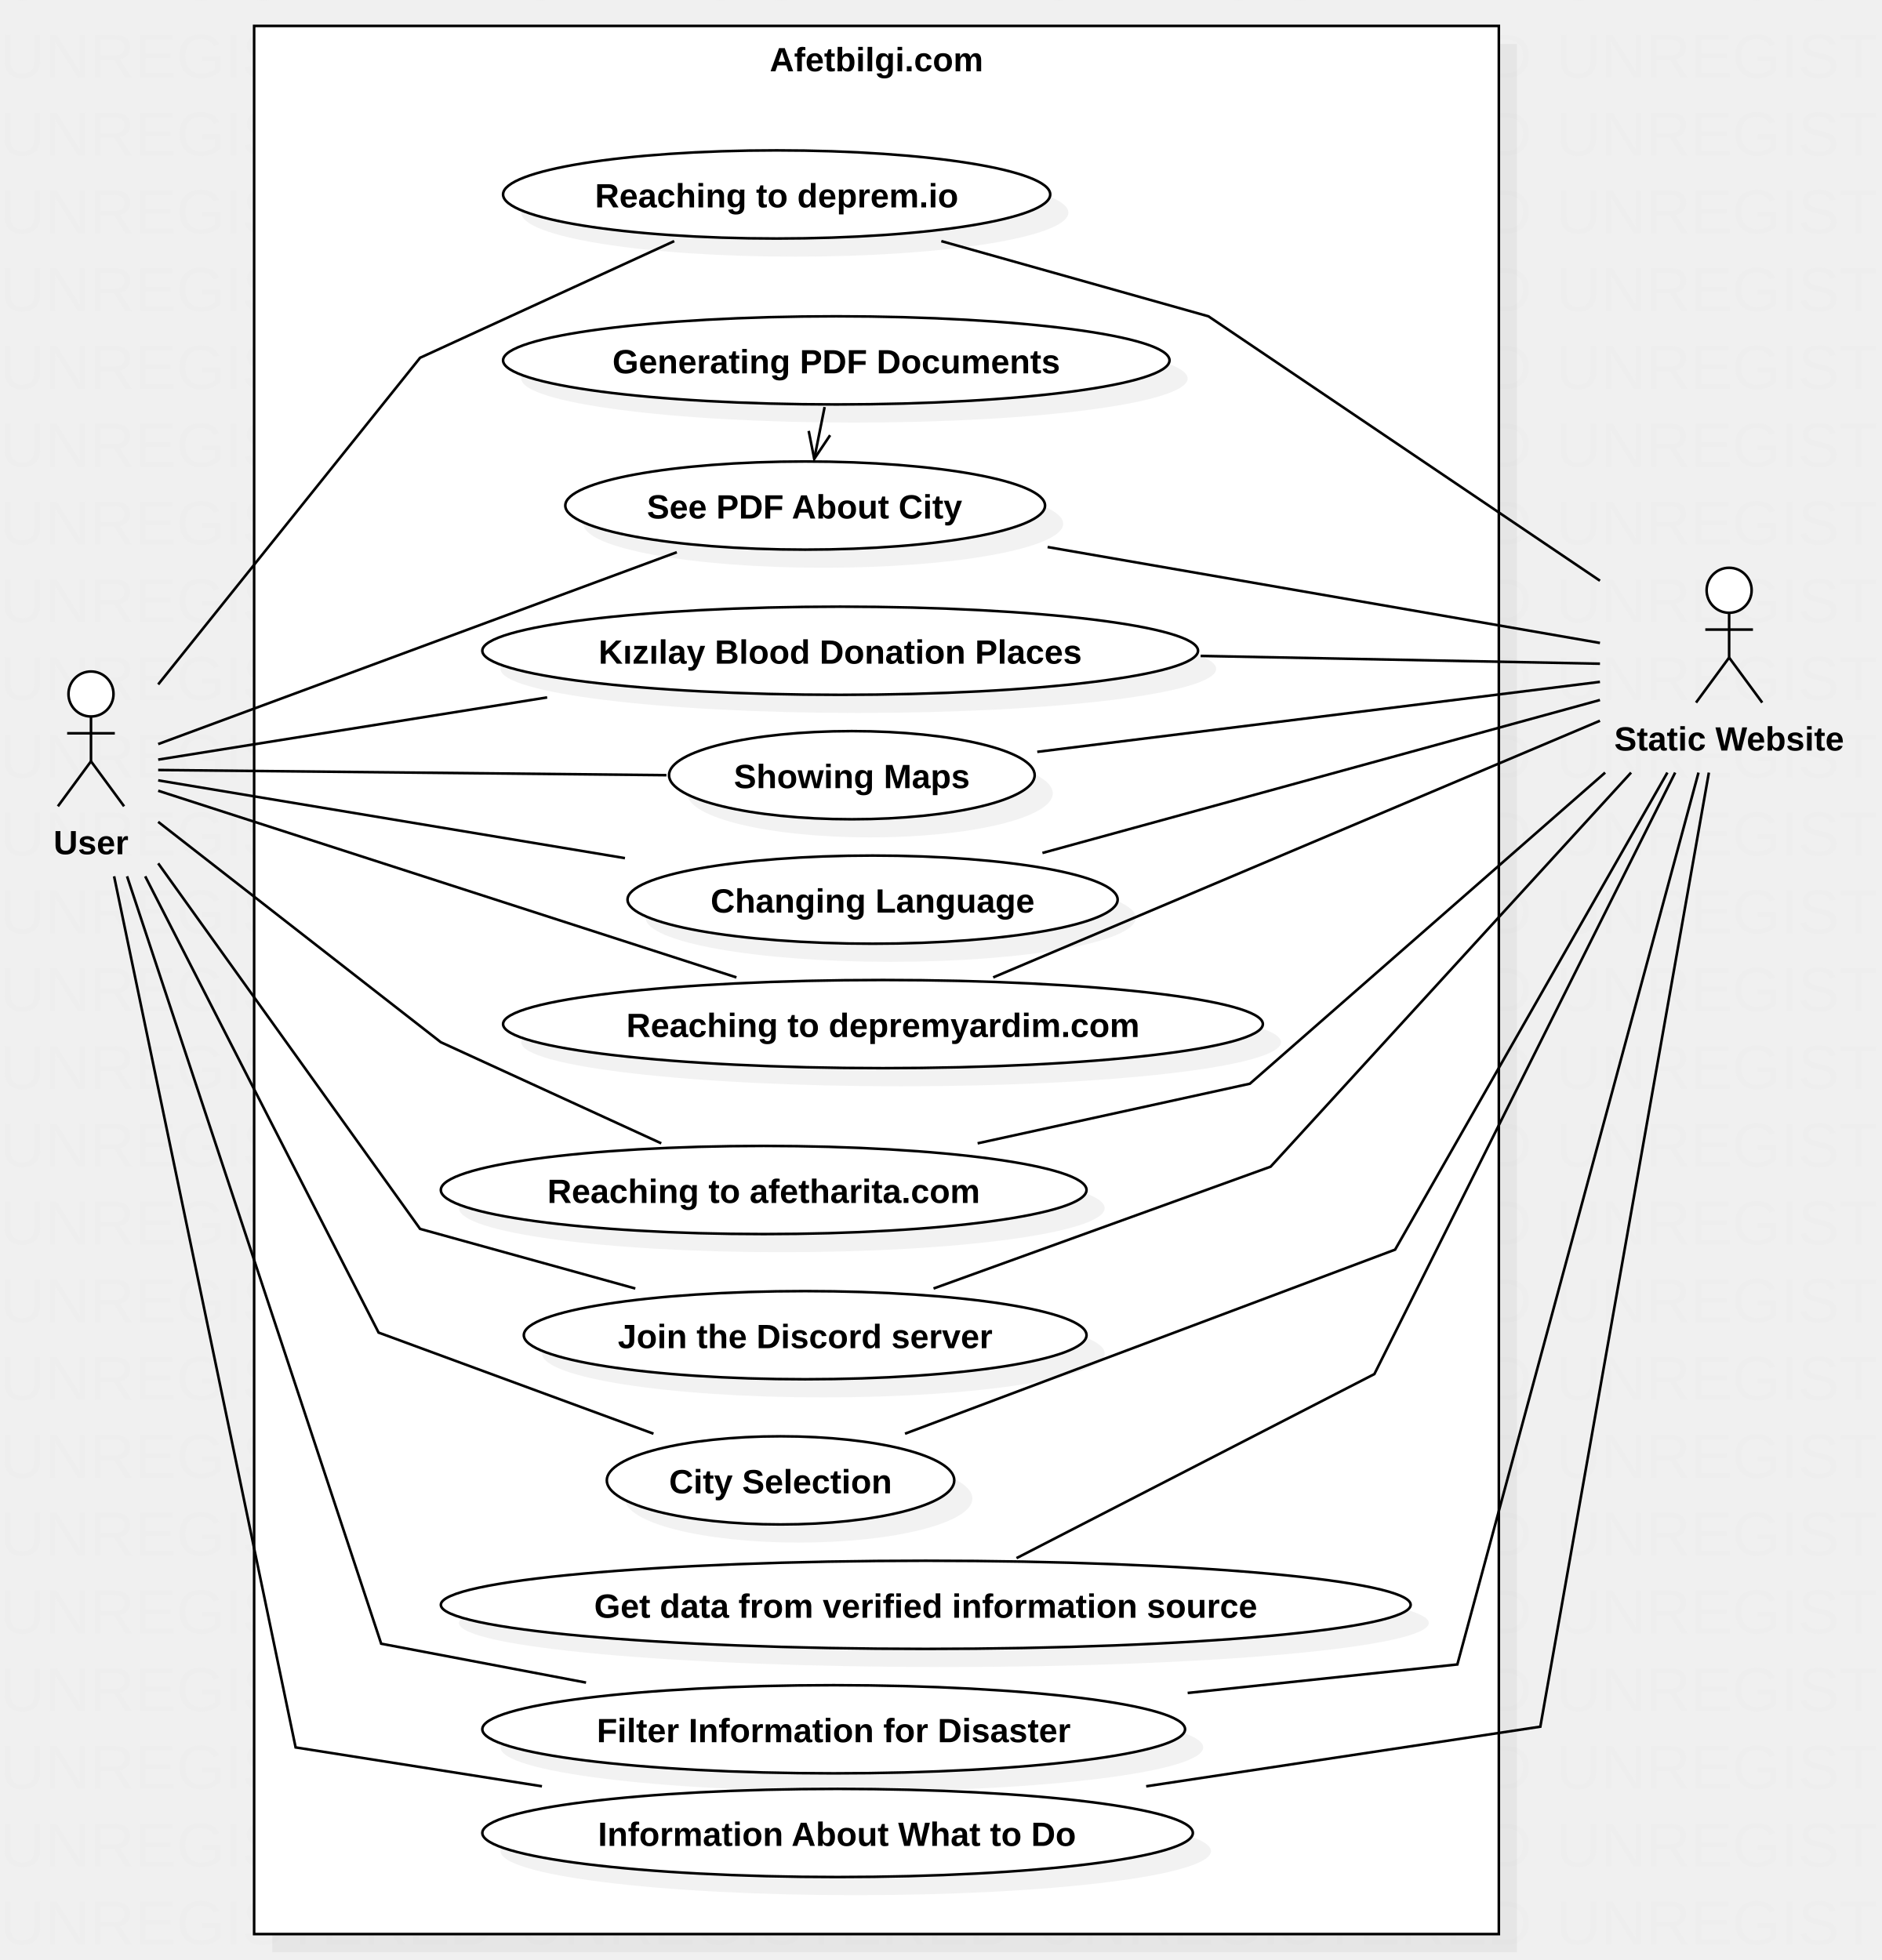
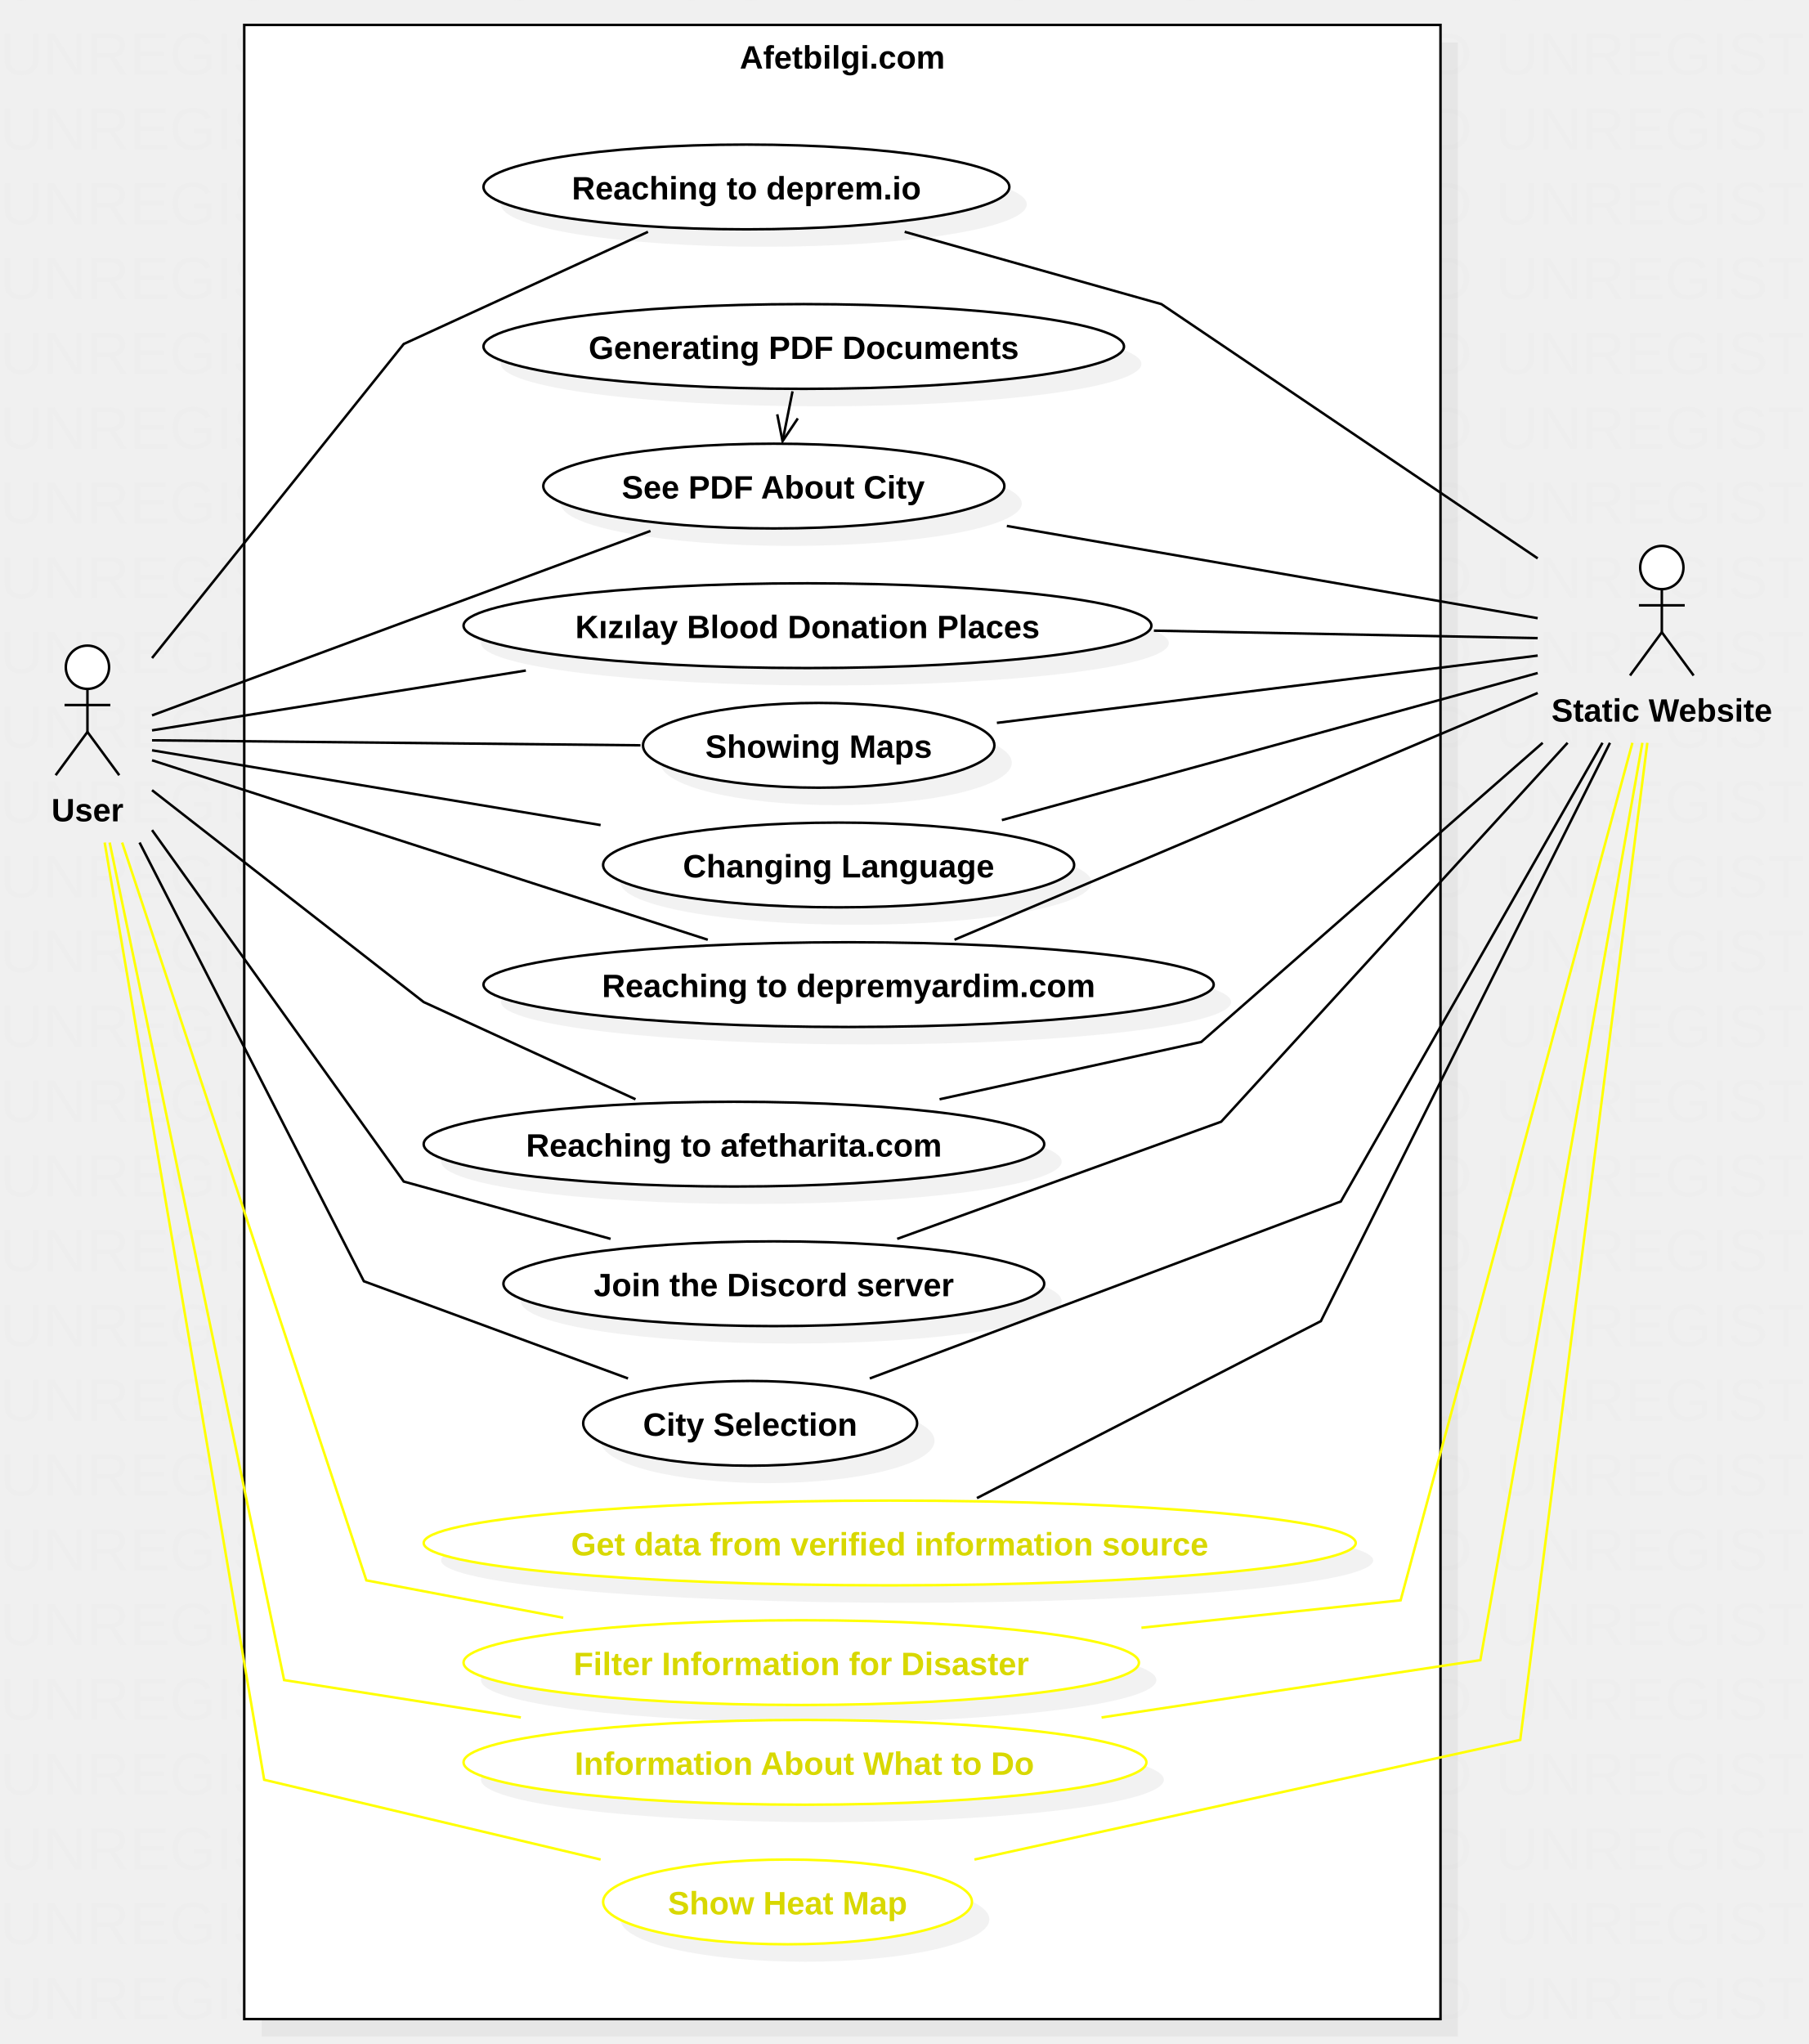
- <svg xmlns="http://www.w3.org/2000/svg" version="1.1" width="725.62" height="756">
+ <svg xmlns="http://www.w3.org/2000/svg" version="1.1" width="725.62" height="820">
  <defs />
  <g>
    <text fill="#eeeeee" stroke="none" font-family="Arial" font-size="24px" font-style="normal" font-weight="normal" text-decoration="none" x="0" y="0">UNREGISTERED</text>
    <text fill="#eeeeee" stroke="none" font-family="Arial" font-size="24px" font-style="normal" font-weight="normal" text-decoration="none" x="0" y="30">UNREGISTERED</text>
    <text fill="#eeeeee" stroke="none" font-family="Arial" font-size="24px" font-style="normal" font-weight="normal" text-decoration="none" x="0" y="60">UNREGISTERED</text>
    <text fill="#eeeeee" stroke="none" font-family="Arial" font-size="24px" font-style="normal" font-weight="normal" text-decoration="none" x="0" y="90">UNREGISTERED</text>
    <text fill="#eeeeee" stroke="none" font-family="Arial" font-size="24px" font-style="normal" font-weight="normal" text-decoration="none" x="0" y="120">UNREGISTERED</text>
    <text fill="#eeeeee" stroke="none" font-family="Arial" font-size="24px" font-style="normal" font-weight="normal" text-decoration="none" x="0" y="150">UNREGISTERED</text>
    <text fill="#eeeeee" stroke="none" font-family="Arial" font-size="24px" font-style="normal" font-weight="normal" text-decoration="none" x="0" y="180">UNREGISTERED</text>
    <text fill="#eeeeee" stroke="none" font-family="Arial" font-size="24px" font-style="normal" font-weight="normal" text-decoration="none" x="0" y="210">UNREGISTERED</text>
    <text fill="#eeeeee" stroke="none" font-family="Arial" font-size="24px" font-style="normal" font-weight="normal" text-decoration="none" x="0" y="240">UNREGISTERED</text>
    <text fill="#eeeeee" stroke="none" font-family="Arial" font-size="24px" font-style="normal" font-weight="normal" text-decoration="none" x="0" y="270">UNREGISTERED</text>
    <text fill="#eeeeee" stroke="none" font-family="Arial" font-size="24px" font-style="normal" font-weight="normal" text-decoration="none" x="0" y="300">UNREGISTERED</text>
    <text fill="#eeeeee" stroke="none" font-family="Arial" font-size="24px" font-style="normal" font-weight="normal" text-decoration="none" x="0" y="330">UNREGISTERED</text>
    <text fill="#eeeeee" stroke="none" font-family="Arial" font-size="24px" font-style="normal" font-weight="normal" text-decoration="none" x="0" y="360">UNREGISTERED</text>
    <text fill="#eeeeee" stroke="none" font-family="Arial" font-size="24px" font-style="normal" font-weight="normal" text-decoration="none" x="0" y="390">UNREGISTERED</text>
    <text fill="#eeeeee" stroke="none" font-family="Arial" font-size="24px" font-style="normal" font-weight="normal" text-decoration="none" x="0" y="420">UNREGISTERED</text>
    <text fill="#eeeeee" stroke="none" font-family="Arial" font-size="24px" font-style="normal" font-weight="normal" text-decoration="none" x="0" y="450">UNREGISTERED</text>
    <text fill="#eeeeee" stroke="none" font-family="Arial" font-size="24px" font-style="normal" font-weight="normal" text-decoration="none" x="0" y="480">UNREGISTERED</text>
    <text fill="#eeeeee" stroke="none" font-family="Arial" font-size="24px" font-style="normal" font-weight="normal" text-decoration="none" x="0" y="510">UNREGISTERED</text>
    <text fill="#eeeeee" stroke="none" font-family="Arial" font-size="24px" font-style="normal" font-weight="normal" text-decoration="none" x="0" y="540">UNREGISTERED</text>
    <text fill="#eeeeee" stroke="none" font-family="Arial" font-size="24px" font-style="normal" font-weight="normal" text-decoration="none" x="0" y="570">UNREGISTERED</text>
    <text fill="#eeeeee" stroke="none" font-family="Arial" font-size="24px" font-style="normal" font-weight="normal" text-decoration="none" x="0" y="600">UNREGISTERED</text>
    <text fill="#eeeeee" stroke="none" font-family="Arial" font-size="24px" font-style="normal" font-weight="normal" text-decoration="none" x="0" y="630">UNREGISTERED</text>
    <text fill="#eeeeee" stroke="none" font-family="Arial" font-size="24px" font-style="normal" font-weight="normal" text-decoration="none" x="0" y="660">UNREGISTERED</text>
    <text fill="#eeeeee" stroke="none" font-family="Arial" font-size="24px" font-style="normal" font-weight="normal" text-decoration="none" x="0" y="690">UNREGISTERED</text>
    <text fill="#eeeeee" stroke="none" font-family="Arial" font-size="24px" font-style="normal" font-weight="normal" text-decoration="none" x="0" y="720">UNREGISTERED</text>
    <text fill="#eeeeee" stroke="none" font-family="Arial" font-size="24px" font-style="normal" font-weight="normal" text-decoration="none" x="0" y="750">UNREGISTERED</text>
+     <text fill="#eeeeee" stroke="none" font-family="Arial" font-size="24px" font-style="normal" font-weight="normal" text-decoration="none" x="0" y="780">UNREGISTERED</text>
+     <text fill="#eeeeee" stroke="none" font-family="Arial" font-size="24px" font-style="normal" font-weight="normal" text-decoration="none" x="0" y="810">UNREGISTERED</text>
    <text fill="#eeeeee" stroke="none" font-family="Arial" font-size="24px" font-style="normal" font-weight="normal" text-decoration="none" x="200" y="0">UNREGISTERED</text>
    <text fill="#eeeeee" stroke="none" font-family="Arial" font-size="24px" font-style="normal" font-weight="normal" text-decoration="none" x="200" y="30">UNREGISTERED</text>
    <text fill="#eeeeee" stroke="none" font-family="Arial" font-size="24px" font-style="normal" font-weight="normal" text-decoration="none" x="200" y="60">UNREGISTERED</text>
    <text fill="#eeeeee" stroke="none" font-family="Arial" font-size="24px" font-style="normal" font-weight="normal" text-decoration="none" x="200" y="90">UNREGISTERED</text>
    <text fill="#eeeeee" stroke="none" font-family="Arial" font-size="24px" font-style="normal" font-weight="normal" text-decoration="none" x="200" y="120">UNREGISTERED</text>
    <text fill="#eeeeee" stroke="none" font-family="Arial" font-size="24px" font-style="normal" font-weight="normal" text-decoration="none" x="200" y="150">UNREGISTERED</text>
    <text fill="#eeeeee" stroke="none" font-family="Arial" font-size="24px" font-style="normal" font-weight="normal" text-decoration="none" x="200" y="180">UNREGISTERED</text>
    <text fill="#eeeeee" stroke="none" font-family="Arial" font-size="24px" font-style="normal" font-weight="normal" text-decoration="none" x="200" y="210">UNREGISTERED</text>
    <text fill="#eeeeee" stroke="none" font-family="Arial" font-size="24px" font-style="normal" font-weight="normal" text-decoration="none" x="200" y="240">UNREGISTERED</text>
    <text fill="#eeeeee" stroke="none" font-family="Arial" font-size="24px" font-style="normal" font-weight="normal" text-decoration="none" x="200" y="270">UNREGISTERED</text>
    <text fill="#eeeeee" stroke="none" font-family="Arial" font-size="24px" font-style="normal" font-weight="normal" text-decoration="none" x="200" y="300">UNREGISTERED</text>
    <text fill="#eeeeee" stroke="none" font-family="Arial" font-size="24px" font-style="normal" font-weight="normal" text-decoration="none" x="200" y="330">UNREGISTERED</text>
    <text fill="#eeeeee" stroke="none" font-family="Arial" font-size="24px" font-style="normal" font-weight="normal" text-decoration="none" x="200" y="360">UNREGISTERED</text>
    <text fill="#eeeeee" stroke="none" font-family="Arial" font-size="24px" font-style="normal" font-weight="normal" text-decoration="none" x="200" y="390">UNREGISTERED</text>
    <text fill="#eeeeee" stroke="none" font-family="Arial" font-size="24px" font-style="normal" font-weight="normal" text-decoration="none" x="200" y="420">UNREGISTERED</text>
    <text fill="#eeeeee" stroke="none" font-family="Arial" font-size="24px" font-style="normal" font-weight="normal" text-decoration="none" x="200" y="450">UNREGISTERED</text>
    <text fill="#eeeeee" stroke="none" font-family="Arial" font-size="24px" font-style="normal" font-weight="normal" text-decoration="none" x="200" y="480">UNREGISTERED</text>
    <text fill="#eeeeee" stroke="none" font-family="Arial" font-size="24px" font-style="normal" font-weight="normal" text-decoration="none" x="200" y="510">UNREGISTERED</text>
    <text fill="#eeeeee" stroke="none" font-family="Arial" font-size="24px" font-style="normal" font-weight="normal" text-decoration="none" x="200" y="540">UNREGISTERED</text>
    <text fill="#eeeeee" stroke="none" font-family="Arial" font-size="24px" font-style="normal" font-weight="normal" text-decoration="none" x="200" y="570">UNREGISTERED</text>
    <text fill="#eeeeee" stroke="none" font-family="Arial" font-size="24px" font-style="normal" font-weight="normal" text-decoration="none" x="200" y="600">UNREGISTERED</text>
    <text fill="#eeeeee" stroke="none" font-family="Arial" font-size="24px" font-style="normal" font-weight="normal" text-decoration="none" x="200" y="630">UNREGISTERED</text>
    <text fill="#eeeeee" stroke="none" font-family="Arial" font-size="24px" font-style="normal" font-weight="normal" text-decoration="none" x="200" y="660">UNREGISTERED</text>
    <text fill="#eeeeee" stroke="none" font-family="Arial" font-size="24px" font-style="normal" font-weight="normal" text-decoration="none" x="200" y="690">UNREGISTERED</text>
    <text fill="#eeeeee" stroke="none" font-family="Arial" font-size="24px" font-style="normal" font-weight="normal" text-decoration="none" x="200" y="720">UNREGISTERED</text>
    <text fill="#eeeeee" stroke="none" font-family="Arial" font-size="24px" font-style="normal" font-weight="normal" text-decoration="none" x="200" y="750">UNREGISTERED</text>
+     <text fill="#eeeeee" stroke="none" font-family="Arial" font-size="24px" font-style="normal" font-weight="normal" text-decoration="none" x="200" y="780">UNREGISTERED</text>
+     <text fill="#eeeeee" stroke="none" font-family="Arial" font-size="24px" font-style="normal" font-weight="normal" text-decoration="none" x="200" y="810">UNREGISTERED</text>
    <text fill="#eeeeee" stroke="none" font-family="Arial" font-size="24px" font-style="normal" font-weight="normal" text-decoration="none" x="400" y="0">UNREGISTERED</text>
    <text fill="#eeeeee" stroke="none" font-family="Arial" font-size="24px" font-style="normal" font-weight="normal" text-decoration="none" x="400" y="30">UNREGISTERED</text>
    <text fill="#eeeeee" stroke="none" font-family="Arial" font-size="24px" font-style="normal" font-weight="normal" text-decoration="none" x="400" y="60">UNREGISTERED</text>
    <text fill="#eeeeee" stroke="none" font-family="Arial" font-size="24px" font-style="normal" font-weight="normal" text-decoration="none" x="400" y="90">UNREGISTERED</text>
    <text fill="#eeeeee" stroke="none" font-family="Arial" font-size="24px" font-style="normal" font-weight="normal" text-decoration="none" x="400" y="120">UNREGISTERED</text>
    <text fill="#eeeeee" stroke="none" font-family="Arial" font-size="24px" font-style="normal" font-weight="normal" text-decoration="none" x="400" y="150">UNREGISTERED</text>
    <text fill="#eeeeee" stroke="none" font-family="Arial" font-size="24px" font-style="normal" font-weight="normal" text-decoration="none" x="400" y="180">UNREGISTERED</text>
    <text fill="#eeeeee" stroke="none" font-family="Arial" font-size="24px" font-style="normal" font-weight="normal" text-decoration="none" x="400" y="210">UNREGISTERED</text>
    <text fill="#eeeeee" stroke="none" font-family="Arial" font-size="24px" font-style="normal" font-weight="normal" text-decoration="none" x="400" y="240">UNREGISTERED</text>
    <text fill="#eeeeee" stroke="none" font-family="Arial" font-size="24px" font-style="normal" font-weight="normal" text-decoration="none" x="400" y="270">UNREGISTERED</text>
    <text fill="#eeeeee" stroke="none" font-family="Arial" font-size="24px" font-style="normal" font-weight="normal" text-decoration="none" x="400" y="300">UNREGISTERED</text>
    <text fill="#eeeeee" stroke="none" font-family="Arial" font-size="24px" font-style="normal" font-weight="normal" text-decoration="none" x="400" y="330">UNREGISTERED</text>
    <text fill="#eeeeee" stroke="none" font-family="Arial" font-size="24px" font-style="normal" font-weight="normal" text-decoration="none" x="400" y="360">UNREGISTERED</text>
    <text fill="#eeeeee" stroke="none" font-family="Arial" font-size="24px" font-style="normal" font-weight="normal" text-decoration="none" x="400" y="390">UNREGISTERED</text>
    <text fill="#eeeeee" stroke="none" font-family="Arial" font-size="24px" font-style="normal" font-weight="normal" text-decoration="none" x="400" y="420">UNREGISTERED</text>
    <text fill="#eeeeee" stroke="none" font-family="Arial" font-size="24px" font-style="normal" font-weight="normal" text-decoration="none" x="400" y="450">UNREGISTERED</text>
    <text fill="#eeeeee" stroke="none" font-family="Arial" font-size="24px" font-style="normal" font-weight="normal" text-decoration="none" x="400" y="480">UNREGISTERED</text>
    <text fill="#eeeeee" stroke="none" font-family="Arial" font-size="24px" font-style="normal" font-weight="normal" text-decoration="none" x="400" y="510">UNREGISTERED</text>
    <text fill="#eeeeee" stroke="none" font-family="Arial" font-size="24px" font-style="normal" font-weight="normal" text-decoration="none" x="400" y="540">UNREGISTERED</text>
    <text fill="#eeeeee" stroke="none" font-family="Arial" font-size="24px" font-style="normal" font-weight="normal" text-decoration="none" x="400" y="570">UNREGISTERED</text>
    <text fill="#eeeeee" stroke="none" font-family="Arial" font-size="24px" font-style="normal" font-weight="normal" text-decoration="none" x="400" y="600">UNREGISTERED</text>
    <text fill="#eeeeee" stroke="none" font-family="Arial" font-size="24px" font-style="normal" font-weight="normal" text-decoration="none" x="400" y="630">UNREGISTERED</text>
    <text fill="#eeeeee" stroke="none" font-family="Arial" font-size="24px" font-style="normal" font-weight="normal" text-decoration="none" x="400" y="660">UNREGISTERED</text>
    <text fill="#eeeeee" stroke="none" font-family="Arial" font-size="24px" font-style="normal" font-weight="normal" text-decoration="none" x="400" y="690">UNREGISTERED</text>
    <text fill="#eeeeee" stroke="none" font-family="Arial" font-size="24px" font-style="normal" font-weight="normal" text-decoration="none" x="400" y="720">UNREGISTERED</text>
    <text fill="#eeeeee" stroke="none" font-family="Arial" font-size="24px" font-style="normal" font-weight="normal" text-decoration="none" x="400" y="750">UNREGISTERED</text>
+     <text fill="#eeeeee" stroke="none" font-family="Arial" font-size="24px" font-style="normal" font-weight="normal" text-decoration="none" x="400" y="780">UNREGISTERED</text>
+     <text fill="#eeeeee" stroke="none" font-family="Arial" font-size="24px" font-style="normal" font-weight="normal" text-decoration="none" x="400" y="810">UNREGISTERED</text>
    <text fill="#eeeeee" stroke="none" font-family="Arial" font-size="24px" font-style="normal" font-weight="normal" text-decoration="none" x="600" y="0">UNREGISTERED</text>
    <text fill="#eeeeee" stroke="none" font-family="Arial" font-size="24px" font-style="normal" font-weight="normal" text-decoration="none" x="600" y="30">UNREGISTERED</text>
    <text fill="#eeeeee" stroke="none" font-family="Arial" font-size="24px" font-style="normal" font-weight="normal" text-decoration="none" x="600" y="60">UNREGISTERED</text>
    <text fill="#eeeeee" stroke="none" font-family="Arial" font-size="24px" font-style="normal" font-weight="normal" text-decoration="none" x="600" y="90">UNREGISTERED</text>
    <text fill="#eeeeee" stroke="none" font-family="Arial" font-size="24px" font-style="normal" font-weight="normal" text-decoration="none" x="600" y="120">UNREGISTERED</text>
    <text fill="#eeeeee" stroke="none" font-family="Arial" font-size="24px" font-style="normal" font-weight="normal" text-decoration="none" x="600" y="150">UNREGISTERED</text>
    <text fill="#eeeeee" stroke="none" font-family="Arial" font-size="24px" font-style="normal" font-weight="normal" text-decoration="none" x="600" y="180">UNREGISTERED</text>
    <text fill="#eeeeee" stroke="none" font-family="Arial" font-size="24px" font-style="normal" font-weight="normal" text-decoration="none" x="600" y="210">UNREGISTERED</text>
    <text fill="#eeeeee" stroke="none" font-family="Arial" font-size="24px" font-style="normal" font-weight="normal" text-decoration="none" x="600" y="240">UNREGISTERED</text>
    <text fill="#eeeeee" stroke="none" font-family="Arial" font-size="24px" font-style="normal" font-weight="normal" text-decoration="none" x="600" y="270">UNREGISTERED</text>
    <text fill="#eeeeee" stroke="none" font-family="Arial" font-size="24px" font-style="normal" font-weight="normal" text-decoration="none" x="600" y="300">UNREGISTERED</text>
    <text fill="#eeeeee" stroke="none" font-family="Arial" font-size="24px" font-style="normal" font-weight="normal" text-decoration="none" x="600" y="330">UNREGISTERED</text>
    <text fill="#eeeeee" stroke="none" font-family="Arial" font-size="24px" font-style="normal" font-weight="normal" text-decoration="none" x="600" y="360">UNREGISTERED</text>
    <text fill="#eeeeee" stroke="none" font-family="Arial" font-size="24px" font-style="normal" font-weight="normal" text-decoration="none" x="600" y="390">UNREGISTERED</text>
    <text fill="#eeeeee" stroke="none" font-family="Arial" font-size="24px" font-style="normal" font-weight="normal" text-decoration="none" x="600" y="420">UNREGISTERED</text>
    <text fill="#eeeeee" stroke="none" font-family="Arial" font-size="24px" font-style="normal" font-weight="normal" text-decoration="none" x="600" y="450">UNREGISTERED</text>
    <text fill="#eeeeee" stroke="none" font-family="Arial" font-size="24px" font-style="normal" font-weight="normal" text-decoration="none" x="600" y="480">UNREGISTERED</text>
    <text fill="#eeeeee" stroke="none" font-family="Arial" font-size="24px" font-style="normal" font-weight="normal" text-decoration="none" x="600" y="510">UNREGISTERED</text>
    <text fill="#eeeeee" stroke="none" font-family="Arial" font-size="24px" font-style="normal" font-weight="normal" text-decoration="none" x="600" y="540">UNREGISTERED</text>
    <text fill="#eeeeee" stroke="none" font-family="Arial" font-size="24px" font-style="normal" font-weight="normal" text-decoration="none" x="600" y="570">UNREGISTERED</text>
    <text fill="#eeeeee" stroke="none" font-family="Arial" font-size="24px" font-style="normal" font-weight="normal" text-decoration="none" x="600" y="600">UNREGISTERED</text>
    <text fill="#eeeeee" stroke="none" font-family="Arial" font-size="24px" font-style="normal" font-weight="normal" text-decoration="none" x="600" y="630">UNREGISTERED</text>
    <text fill="#eeeeee" stroke="none" font-family="Arial" font-size="24px" font-style="normal" font-weight="normal" text-decoration="none" x="600" y="660">UNREGISTERED</text>
    <text fill="#eeeeee" stroke="none" font-family="Arial" font-size="24px" font-style="normal" font-weight="normal" text-decoration="none" x="600" y="690">UNREGISTERED</text>
    <text fill="#eeeeee" stroke="none" font-family="Arial" font-size="24px" font-style="normal" font-weight="normal" text-decoration="none" x="600" y="720">UNREGISTERED</text>
    <text fill="#eeeeee" stroke="none" font-family="Arial" font-size="24px" font-style="normal" font-weight="normal" text-decoration="none" x="600" y="750">UNREGISTERED</text>
-     <g transform="translate(-150,-278) scale(1,1)">
-       <rect fill="#C0C0C0" stroke="none" x="255" y="295" width="480" height="736" opacity="0.2" />
-     </g>
-     <g transform="translate(-150,-278) scale(1,1)">
-       <rect fill="#ffffff" stroke="none" x="248" y="288" width="480" height="736" />
-     </g>
-     <g transform="translate(-150,-278) scale(1,1)">
-       <path fill="none" stroke="#000000" d="M 248 288 L 728 288 L 728 1024 L 248 1024 L 248 288 Z Z" stroke-miterlimit="10" />
+     <text fill="#eeeeee" stroke="none" font-family="Arial" font-size="24px" font-style="normal" font-weight="normal" text-decoration="none" x="600" y="780">UNREGISTERED</text>
+     <text fill="#eeeeee" stroke="none" font-family="Arial" font-size="24px" font-style="normal" font-weight="normal" text-decoration="none" x="600" y="810">UNREGISTERED</text>
+     <g transform="translate(-150,-278) scale(1,1)">
+       <rect fill="#C0C0C0" stroke="none" x="255" y="295" width="480" height="800" opacity="0.2" />
+     </g>
+     <g transform="translate(-150,-278) scale(1,1)">
+       <rect fill="#ffffff" stroke="none" x="248" y="288" width="480" height="800" />
+     </g>
+     <g transform="translate(-150,-278) scale(1,1)">
+       <path fill="none" stroke="#000000" d="M 248 288 L 728 288 L 728 1088 L 248 1088 L 248 288 Z Z" stroke-miterlimit="10" />
    </g>
    <g transform="translate(-150,-278) scale(1,1)">
      <g>
        <path fill="none" stroke="none" />
        <text fill="#000000" stroke="none" font-family="Arial" font-size="13px" font-style="normal" font-weight="bold" text-decoration="none" x="446.832" y="305.5">Afetbilgi.com</text>
      </g>
    </g>
    <g transform="translate(-150,-278) scale(1,1)">
      <path fill="#ffffff" stroke="none" d="M 176.409 545.68 C 176.409 540.886 180.295 537 185.089 537 C 189.882 537 193.768 540.886 193.768 545.68 C 193.768 550.474 189.882 554.36 185.089 554.36 C 180.295 554.36 176.409 550.474 176.409 545.68 Z" />
    </g>
    <g transform="translate(-150,-278) scale(1,1)">
      <path fill="none" stroke="#000000" d="M 176.409 545.68 C 176.409 540.886 180.295 537 185.089 537 C 189.882 537 193.768 540.886 193.768 545.68 C 193.768 550.474 189.882 554.36 185.089 554.36 C 180.295 554.36 176.409 550.474 176.409 545.68 Z" stroke-miterlimit="10" />
    </g>
    <g transform="translate(-150,-278) scale(1,1)">
      <path fill="none" stroke="#000000" d="M 185.089 554.36 L 185.089 571.64" stroke-miterlimit="10" />
    </g>
    <g transform="translate(-150,-278) scale(1,1)">
      <path fill="none" stroke="#000000" d="M 175.899 560.84 L 194.278 560.84" stroke-miterlimit="10" />
    </g>
    <g transform="translate(-150,-278) scale(1,1)">
      <path fill="none" stroke="#000000" d="M 185.089 571.64 L 172.325 589" stroke-miterlimit="10" />
    </g>
    <g transform="translate(-150,-278) scale(1,1)">
      <path fill="none" stroke="#000000" d="M 185.089 571.64 L 197.852 589" stroke-miterlimit="10" />
    </g>
    <g transform="translate(-150,-278) scale(1,1)">
      <g>
        <path fill="none" stroke="none" />
        <text fill="#000000" stroke="none" font-family="Arial" font-size="13px" font-style="normal" font-weight="bold" text-decoration="none" x="170.635" y="607.5">User</text>
      </g>
    </g>
    <g transform="translate(-150,-278) scale(1,1)">
      <path fill="#C0C0C0" stroke="none" d="M 375 480 C 375 470.611 416.414 463 467.5 463 C 518.586 463 560 470.611 560 480 C 560 489.389 518.586 497 467.5 497 C 416.414 497 375 489.389 375 480 Z" opacity="0.2" />
    </g>
    <g transform="translate(-150,-278) scale(1,1)">
      <path fill="#ffffff" stroke="none" d="M 368 473 C 368 463.611 409.414 456 460.5 456 C 511.586 456 553 463.611 553 473 C 553 482.389 511.586 490 460.5 490 C 409.414 490 368 482.389 368 473 Z" />
    </g>
    <g transform="translate(-150,-278) scale(1,1)">
      <path fill="none" stroke="#000000" d="M 368 473 C 368 463.611 409.414 456 460.5 456 C 511.586 456 553 463.611 553 473 C 553 482.389 511.586 490 460.5 490 C 409.414 490 368 482.389 368 473 Z" stroke-miterlimit="10" />
    </g>
    <g transform="translate(-150,-278) scale(1,1)">
      <g>
        <path fill="none" stroke="none" />
        <text fill="#000000" stroke="none" font-family="Arial" font-size="13px" font-style="normal" font-weight="bold" text-decoration="none" x="399.467" y="478">See PDF About City</text>
      </g>
    </g>
    <g transform="translate(-150,-278) scale(1,1)">
      <path fill="none" stroke="#000000" d="M 211 565 L 411 491" stroke-miterlimit="10" />
    </g>
    <g transform="translate(-150,-278) scale(1,1)">
      <path fill="#C0C0C0" stroke="none" d="M 343 536 C 343 526.611 404.785 519 481 519 C 557.215 519 619 526.611 619 536 C 619 545.389 557.215 553 481 553 C 404.785 553 343 545.389 343 536 Z" opacity="0.2" />
    </g>
    <g transform="translate(-150,-278) scale(1,1)">
      <path fill="#ffffff" stroke="none" d="M 336 529 C 336 519.611 397.785 512 474 512 C 550.215 512 612 519.611 612 529 C 612 538.389 550.215 546 474 546 C 397.785 546 336 538.389 336 529 Z" />
    </g>
    <g transform="translate(-150,-278) scale(1,1)">
      <path fill="none" stroke="#000000" d="M 336 529 C 336 519.611 397.785 512 474 512 C 550.215 512 612 519.611 612 529 C 612 538.389 550.215 546 474 546 C 397.785 546 336 538.389 336 529 Z" stroke-miterlimit="10" />
    </g>
    <g transform="translate(-150,-278) scale(1,1)">
      <g>
        <path fill="none" stroke="none" />
        <text fill="#000000" stroke="none" font-family="Arial" font-size="13px" font-style="normal" font-weight="bold" text-decoration="none" x="380.816" y="534">Kızılay Blood Donation Places</text>
      </g>
    </g>
    <g transform="translate(-150,-278) scale(1,1)">
      <path fill="#C0C0C0" stroke="none" d="M 351 424 C 351 414.611 408.531 407 479.5 407 C 550.469 407 608 414.611 608 424 C 608 433.389 550.469 441 479.5 441 C 408.531 441 351 433.389 351 424 Z" opacity="0.2" />
    </g>
    <g transform="translate(-150,-278) scale(1,1)">
      <path fill="#ffffff" stroke="none" d="M 344 417 C 344 407.611 401.531 400 472.5 400 C 543.469 400 601 407.611 601 417 C 601 426.389 543.469 434 472.5 434 C 401.531 434 344 426.389 344 417 Z" />
    </g>
    <g transform="translate(-150,-278) scale(1,1)">
      <path fill="none" stroke="#000000" d="M 344 417 C 344 407.611 401.531 400 472.5 400 C 543.469 400 601 407.611 601 417 C 601 426.389 543.469 434 472.5 434 C 401.531 434 344 426.389 344 417 Z" stroke-miterlimit="10" />
    </g>
    <g transform="translate(-150,-278) scale(1,1)">
      <g>
        <path fill="none" stroke="none" />
        <text fill="#000000" stroke="none" font-family="Arial" font-size="13px" font-style="normal" font-weight="bold" text-decoration="none" x="386.181" y="422">Generating PDF Documents</text>
      </g>
    </g>
    <g transform="translate(-150,-278) scale(1,1)">
      <path fill="none" stroke="#000000" d="M 468 435 L 464 455" stroke-miterlimit="10" />
    </g>
    <g transform="translate(-150,-278) scale(1,1)">
      <path fill="none" stroke="#000000" d="M 461.865 444.209 L 464 455 L 470.121 445.86" stroke-miterlimit="10" />
    </g>
    <g transform="translate(-150,-278) scale(1,1)">
      <path fill="none" stroke="#000000" d="M 211 571 L 361 547" stroke-miterlimit="10" />
    </g>
    <g transform="translate(-150,-278) scale(1,1)">
      <path fill="#C0C0C0" stroke="none" d="M 415 584 C 415 574.611 446.564 567 485.5 567 C 524.436 567 556 574.611 556 584 C 556 593.389 524.436 601 485.5 601 C 446.564 601 415 593.389 415 584 Z" opacity="0.2" />
    </g>
    <g transform="translate(-150,-278) scale(1,1)">
      <path fill="#ffffff" stroke="none" d="M 408 577 C 408 567.611 439.564 560 478.5 560 C 517.436 560 549 567.611 549 577 C 549 586.389 517.436 594 478.5 594 C 439.564 594 408 586.389 408 577 Z" />
    </g>
    <g transform="translate(-150,-278) scale(1,1)">
      <path fill="none" stroke="#000000" d="M 408 577 C 408 567.611 439.564 560 478.5 560 C 517.436 560 549 567.611 549 577 C 549 586.389 517.436 594 478.5 594 C 439.564 594 408 586.389 408 577 Z" stroke-miterlimit="10" />
    </g>
    <g transform="translate(-150,-278) scale(1,1)">
      <g>
        <path fill="none" stroke="none" />
        <text fill="#000000" stroke="none" font-family="Arial" font-size="13px" font-style="normal" font-weight="bold" text-decoration="none" x="433" y="582">Showing Maps</text>
      </g>
    </g>
    <g transform="translate(-150,-278) scale(1,1)">
      <path fill="none" stroke="#000000" d="M 211 575 L 407 577" stroke-miterlimit="10" />
    </g>
    <g transform="translate(-150,-278) scale(1,1)">
      <path fill="#C0C0C0" stroke="none" d="M 399 632 C 399 622.611 441.309 615 493.5 615 C 545.691 615 588 622.611 588 632 C 588 641.389 545.691 649 493.5 649 C 441.309 649 399 641.389 399 632 Z" opacity="0.2" />
    </g>
    <g transform="translate(-150,-278) scale(1,1)">
      <path fill="#ffffff" stroke="none" d="M 392 625 C 392 615.611 434.309 608 486.5 608 C 538.691 608 581 615.611 581 625 C 581 634.389 538.691 642 486.5 642 C 434.309 642 392 634.389 392 625 Z" />
    </g>
    <g transform="translate(-150,-278) scale(1,1)">
      <path fill="none" stroke="#000000" d="M 392 625 C 392 615.611 434.309 608 486.5 608 C 538.691 608 581 615.611 581 625 C 581 634.389 538.691 642 486.5 642 C 434.309 642 392 634.389 392 625 Z" stroke-miterlimit="10" />
    </g>
    <g transform="translate(-150,-278) scale(1,1)">
      <g>
        <path fill="none" stroke="none" />
        <text fill="#000000" stroke="none" font-family="Arial" font-size="13px" font-style="normal" font-weight="bold" text-decoration="none" x="424.03" y="630">Changing Language</text>
      </g>
    </g>
    <g transform="translate(-150,-278) scale(1,1)">
      <path fill="none" stroke="#000000" d="M 391 609 L 211 579" stroke-miterlimit="10" />
    </g>
    <g transform="translate(-150,-278) scale(1,1)">
      <path fill="#C0C0C0" stroke="none" d="M 351 680 C 351 670.611 416.59 663 497.5 663 C 578.41 663 644 670.611 644 680 C 644 689.389 578.41 697 497.5 697 C 416.59 697 351 689.389 351 680 Z" opacity="0.2" />
    </g>
    <g transform="translate(-150,-278) scale(1,1)">
      <path fill="#ffffff" stroke="none" d="M 344 673 C 344 663.611 409.59 656 490.5 656 C 571.41 656 637 663.611 637 673 C 637 682.389 571.41 690 490.5 690 C 409.59 690 344 682.389 344 673 Z" />
    </g>
    <g transform="translate(-150,-278) scale(1,1)">
      <path fill="none" stroke="#000000" d="M 344 673 C 344 663.611 409.59 656 490.5 656 C 571.41 656 637 663.611 637 673 C 637 682.389 571.41 690 490.5 690 C 409.59 690 344 682.389 344 673 Z" stroke-miterlimit="10" />
    </g>
    <g transform="translate(-150,-278) scale(1,1)">
      <g>
        <path fill="none" stroke="none" />
        <text fill="#000000" stroke="none" font-family="Arial" font-size="13px" font-style="normal" font-weight="bold" text-decoration="none" x="391.531" y="678">Reaching to depremyardim.com</text>
      </g>
    </g>
    <g transform="translate(-150,-278) scale(1,1)">
      <path fill="none" stroke="#000000" d="M 434 655 L 211 583" stroke-miterlimit="10" />
    </g>
    <g transform="translate(-150,-278) scale(1,1)">
      <path fill="#C0C0C0" stroke="none" d="M 327 744 C 327 734.611 382.741 727 451.5 727 C 520.259 727 576 734.611 576 744 C 576 753.389 520.259 761 451.5 761 C 382.741 761 327 753.389 327 744 Z" opacity="0.2" />
    </g>
    <g transform="translate(-150,-278) scale(1,1)">
      <path fill="#ffffff" stroke="none" d="M 320 737 C 320 727.611 375.741 720 444.5 720 C 513.259 720 569 727.611 569 737 C 569 746.389 513.259 754 444.5 754 C 375.741 754 320 746.389 320 737 Z" />
    </g>
    <g transform="translate(-150,-278) scale(1,1)">
      <path fill="none" stroke="#000000" d="M 320 737 C 320 727.611 375.741 720 444.5 720 C 513.259 720 569 727.611 569 737 C 569 746.389 513.259 754 444.5 754 C 375.741 754 320 746.389 320 737 Z" stroke-miterlimit="10" />
    </g>
    <g transform="translate(-150,-278) scale(1,1)">
      <g>
        <path fill="none" stroke="none" />
        <text fill="#000000" stroke="none" font-family="Arial" font-size="13px" font-style="normal" font-weight="bold" text-decoration="none" x="361.066" y="742">Reaching to afetharita.com</text>
      </g>
    </g>
    <g transform="translate(-150,-278) scale(1,1)">
      <path fill="none" stroke="#000000" d="M 211 595 L 320 680 L 405 719" stroke-miterlimit="10" />
    </g>
    <g transform="translate(-150,-278) scale(1,1)">
      <path fill="#C0C0C0" stroke="none" d="M 351 360 C 351 350.611 398.234 343 456.5 343 C 514.766 343 562 350.611 562 360 C 562 369.389 514.766 377 456.5 377 C 398.234 377 351 369.389 351 360 Z" opacity="0.2" />
    </g>
    <g transform="translate(-150,-278) scale(1,1)">
      <path fill="#ffffff" stroke="none" d="M 344 353 C 344 343.611 391.234 336 449.5 336 C 507.766 336 555 343.611 555 353 C 555 362.389 507.766 370 449.5 370 C 391.234 370 344 362.389 344 353 Z" />
    </g>
    <g transform="translate(-150,-278) scale(1,1)">
      <path fill="none" stroke="#000000" d="M 344 353 C 344 343.611 391.234 336 449.5 336 C 507.766 336 555 343.611 555 353 C 555 362.389 507.766 370 449.5 370 C 391.234 370 344 362.389 344 353 Z" stroke-miterlimit="10" />
    </g>
    <g transform="translate(-150,-278) scale(1,1)">
      <g>
        <path fill="none" stroke="none" />
        <text fill="#000000" stroke="none" font-family="Arial" font-size="13px" font-style="normal" font-weight="bold" text-decoration="none" x="379.435" y="358">Reaching to deprem.io</text>
      </g>
    </g>
    <g transform="translate(-150,-278) scale(1,1)">
      <path fill="none" stroke="#000000" d="M 410 371 L 312 416 L 211 542" stroke-miterlimit="10" />
    </g>
    <g transform="translate(-150,-278) scale(1,1)">
      <path fill="#C0C0C0" stroke="none" d="M 359 800 C 359 790.611 407.577 783 467.5 783 C 527.423 783 576 790.611 576 800 C 576 809.389 527.423 817 467.5 817 C 407.577 817 359 809.389 359 800 Z" opacity="0.2" />
    </g>
    <g transform="translate(-150,-278) scale(1,1)">
      <path fill="#ffffff" stroke="none" d="M 352 793 C 352 783.611 400.577 776 460.5 776 C 520.423 776 569 783.611 569 793 C 569 802.389 520.423 810 460.5 810 C 400.577 810 352 802.389 352 793 Z" />
    </g>
    <g transform="translate(-150,-278) scale(1,1)">
      <path fill="none" stroke="#000000" d="M 352 793 C 352 783.611 400.577 776 460.5 776 C 520.423 776 569 783.611 569 793 C 569 802.389 520.423 810 460.5 810 C 400.577 810 352 802.389 352 793 Z" stroke-miterlimit="10" />
    </g>
    <g transform="translate(-150,-278) scale(1,1)">
      <g>
        <path fill="none" stroke="none" />
        <text fill="#000000" stroke="none" font-family="Arial" font-size="13px" font-style="normal" font-weight="bold" text-decoration="none" x="388.251" y="798">Join the Discord server</text>
      </g>
    </g>
    <g transform="translate(-150,-278) scale(1,1)">
      <path fill="none" stroke="#000000" d="M 211 611 L 312 752 L 395 775" stroke-miterlimit="10" />
    </g>
    <g transform="translate(-150,-278) scale(1,1)">
      <path fill="#C0C0C0" stroke="none" d="M 391 856 C 391 846.611 420.997 839 458 839 C 495.003 839 525 846.611 525 856 C 525 865.389 495.003 873 458 873 C 420.997 873 391 865.389 391 856 Z" opacity="0.2" />
    </g>
    <g transform="translate(-150,-278) scale(1,1)">
      <path fill="#ffffff" stroke="none" d="M 384 849 C 384 839.611 413.997 832 451 832 C 488.003 832 518 839.611 518 849 C 518 858.389 488.003 866 451 866 C 413.997 866 384 858.389 384 849 Z" />
    </g>
    <g transform="translate(-150,-278) scale(1,1)">
      <path fill="none" stroke="#000000" d="M 384 849 C 384 839.611 413.997 832 451 832 C 488.003 832 518 839.611 518 849 C 518 858.389 488.003 866 451 866 C 413.997 866 384 858.389 384 849 Z" stroke-miterlimit="10" />
    </g>
    <g transform="translate(-150,-278) scale(1,1)">
      <g>
        <path fill="none" stroke="none" />
        <text fill="#000000" stroke="none" font-family="Arial" font-size="13px" font-style="normal" font-weight="bold" text-decoration="none" x="408.017" y="854">City Selection</text>
      </g>
    </g>
    <g transform="translate(-150,-278) scale(1,1)">
      <path fill="none" stroke="#000000" d="M 402 831 L 296 792 L 206 616" stroke-miterlimit="10" />
    </g>
    <g transform="translate(-150,-278) scale(1,1)">
      <path fill="#ffffff" stroke="none" d="M 808.131 505.68 C 808.131 500.886 812.016 497 816.81 497 C 821.603 497 825.489 500.886 825.489 505.68 C 825.489 510.474 821.603 514.36 816.81 514.36 C 812.016 514.36 808.131 510.474 808.131 505.68 Z" />
    </g>
    <g transform="translate(-150,-278) scale(1,1)">
      <path fill="none" stroke="#000000" d="M 808.131 505.68 C 808.131 500.886 812.016 497 816.81 497 C 821.603 497 825.489 500.886 825.489 505.68 C 825.489 510.474 821.603 514.36 816.81 514.36 C 812.016 514.36 808.131 510.474 808.131 505.68 Z" stroke-miterlimit="10" />
    </g>
    <g transform="translate(-150,-278) scale(1,1)">
      <path fill="none" stroke="#000000" d="M 816.81 514.36 L 816.81 531.64" stroke-miterlimit="10" />
    </g>
    <g transform="translate(-150,-278) scale(1,1)">
      <path fill="none" stroke="#000000" d="M 807.62 520.84 L 826 520.84" stroke-miterlimit="10" />
    </g>
    <g transform="translate(-150,-278) scale(1,1)">
      <path fill="none" stroke="#000000" d="M 816.81 531.64 L 804.046 549" stroke-miterlimit="10" />
    </g>
    <g transform="translate(-150,-278) scale(1,1)">
      <path fill="none" stroke="#000000" d="M 816.81 531.64 L 829.573 549" stroke-miterlimit="10" />
    </g>
    <g transform="translate(-150,-278) scale(1,1)">
      <g>
        <path fill="none" stroke="none" />
        <text fill="#000000" stroke="none" font-family="Arial" font-size="13px" font-style="normal" font-weight="bold" text-decoration="none" x="772.5" y="567.5">Static Website</text>
      </g>
    </g>
    <g transform="translate(-150,-278) scale(1,1)">
      <path fill="none" stroke="#000000" d="M 513 371 L 616 400 L 767 502" stroke-miterlimit="10" />
    </g>
    <g transform="translate(-150,-278) scale(1,1)">
      <path fill="none" stroke="#000000" d="M 554 489 L 767 526" stroke-miterlimit="10" />
    </g>
    <g transform="translate(-150,-278) scale(1,1)">
      <path fill="none" stroke="#000000" d="M 613 531 L 767 534" stroke-miterlimit="10" />
    </g>
    <g transform="translate(-150,-278) scale(1,1)">
      <path fill="none" stroke="#000000" d="M 550 568 L 767 541" stroke-miterlimit="10" />
    </g>
    <g transform="translate(-150,-278) scale(1,1)">
      <path fill="none" stroke="#000000" d="M 552 607 L 767 548" stroke-miterlimit="10" />
    </g>
    <g transform="translate(-150,-278) scale(1,1)">
      <path fill="none" stroke="#000000" d="M 533 655 L 767 556" stroke-miterlimit="10" />
    </g>
    <g transform="translate(-150,-278) scale(1,1)">
      <path fill="none" stroke="#000000" d="M 527 719 L 632 696 L 769 576" stroke-miterlimit="10" />
    </g>
    <g transform="translate(-150,-278) scale(1,1)">
      <path fill="none" stroke="#000000" d="M 510 775 L 640 728 L 779 576" stroke-miterlimit="10" />
    </g>
    <g transform="translate(-150,-278) scale(1,1)">
      <path fill="none" stroke="#000000" d="M 499 831 L 688 760 L 793 576" stroke-miterlimit="10" />
    </g>
    <g transform="translate(-150,-278) scale(1,1)">
      <path fill="#C0C0C0" stroke="none" d="M 327 904 C 327 894.611 410.723 887 514 887 C 617.277 887 701 894.611 701 904 C 701 913.389 617.277 921 514 921 C 410.723 921 327 913.389 327 904 Z" opacity="0.2" />
    </g>
    <g transform="translate(-150,-278) scale(1,1)">
      <path fill="#ffffff" stroke="none" d="M 320 897 C 320 887.611 403.723 880 507 880 C 610.277 880 694 887.611 694 897 C 694 906.389 610.277 914 507 914 C 403.723 914 320 906.389 320 897 Z" />
    </g>
    <g transform="translate(-150,-278) scale(1,1)">
-       <path fill="none" stroke="#000000" d="M 320 897 C 320 887.611 403.723 880 507 880 C 610.277 880 694 887.611 694 897 C 694 906.389 610.277 914 507 914 C 403.723 914 320 906.389 320 897 Z" stroke-miterlimit="10" />
-     </g>
-     <g transform="translate(-150,-278) scale(1,1)">
-       <g>
-         <path fill="none" stroke="none" />
-         <text fill="#000000" stroke="none" font-family="Arial" font-size="13px" font-style="normal" font-weight="bold" text-decoration="none" x="379.142" y="902">Get data from verified information source</text>
+       <path fill="none" stroke="#ffff00" d="M 320 897 C 320 887.611 403.723 880 507 880 C 610.277 880 694 887.611 694 897 C 694 906.389 610.277 914 507 914 C 403.723 914 320 906.389 320 897 Z" stroke-miterlimit="10" />
+     </g>
+     <g transform="translate(-150,-278) scale(1,1)">
+       <g>
+         <path fill="none" stroke="none" />
+         <text fill="#d8d800" stroke="none" font-family="Arial" font-size="13px" font-style="normal" font-weight="bold" text-decoration="none" x="379.142" y="902">Get data from verified information source</text>
      </g>
    </g>
    <g transform="translate(-150,-278) scale(1,1)">
      <path fill="#C0C0C0" stroke="none" d="M 343 952 C 343 942.611 403.665 935 478.5 935 C 553.335 935 614 942.611 614 952 C 614 961.389 553.335 969 478.5 969 C 403.665 969 343 961.389 343 952 Z" opacity="0.2" />
    </g>
    <g transform="translate(-150,-278) scale(1,1)">
      <path fill="#ffffff" stroke="none" d="M 336 945 C 336 935.611 396.665 928 471.5 928 C 546.335 928 607 935.611 607 945 C 607 954.389 546.335 962 471.5 962 C 396.665 962 336 954.389 336 945 Z" />
    </g>
    <g transform="translate(-150,-278) scale(1,1)">
-       <path fill="none" stroke="#000000" d="M 336 945 C 336 935.611 396.665 928 471.5 928 C 546.335 928 607 935.611 607 945 C 607 954.389 546.335 962 471.5 962 C 396.665 962 336 954.389 336 945 Z" stroke-miterlimit="10" />
-     </g>
-     <g transform="translate(-150,-278) scale(1,1)">
-       <g>
-         <path fill="none" stroke="none" />
-         <text fill="#000000" stroke="none" font-family="Arial" font-size="13px" font-style="normal" font-weight="bold" text-decoration="none" x="380.125" y="950">Filter Information for Disaster</text>
+       <path fill="none" stroke="#ffff00" d="M 336 945 C 336 935.611 396.665 928 471.5 928 C 546.335 928 607 935.611 607 945 C 607 954.389 546.335 962 471.5 962 C 396.665 962 336 954.389 336 945 Z" stroke-miterlimit="10" />
+     </g>
+     <g transform="translate(-150,-278) scale(1,1)">
+       <g>
+         <path fill="none" stroke="none" />
+         <text fill="#d8d800" stroke="none" font-family="Arial" font-size="13px" font-style="normal" font-weight="bold" text-decoration="none" x="380.125" y="950">Filter Information for Disaster</text>
      </g>
    </g>
    <g transform="translate(-150,-278) scale(1,1)">
      <path fill="#C0C0C0" stroke="none" d="M 343 992 C 343 982.611 404.337 975 480 975 C 555.663 975 617 982.611 617 992 C 617 1001.389 555.663 1009 480 1009 C 404.337 1009 343 1001.389 343 992 Z" opacity="0.2" />
    </g>
    <g transform="translate(-150,-278) scale(1,1)">
      <path fill="#ffffff" stroke="none" d="M 336 985 C 336 975.611 397.337 968 473 968 C 548.663 968 610 975.611 610 985 C 610 994.389 548.663 1002 473 1002 C 397.337 1002 336 994.389 336 985 Z" />
    </g>
    <g transform="translate(-150,-278) scale(1,1)">
-       <path fill="none" stroke="#000000" d="M 336 985 C 336 975.611 397.337 968 473 968 C 548.663 968 610 975.611 610 985 C 610 994.389 548.663 1002 473 1002 C 397.337 1002 336 994.389 336 985 Z" stroke-miterlimit="10" />
-     </g>
-     <g transform="translate(-150,-278) scale(1,1)">
-       <g>
-         <path fill="none" stroke="none" />
-         <text fill="#000000" stroke="none" font-family="Arial" font-size="13px" font-style="normal" font-weight="bold" text-decoration="none" x="380.575" y="990">Information About What to Do</text>
+       <path fill="none" stroke="#ffff00" d="M 336 985 C 336 975.611 397.337 968 473 968 C 548.663 968 610 975.611 610 985 C 610 994.389 548.663 1002 473 1002 C 397.337 1002 336 994.389 336 985 Z" stroke-miterlimit="10" />
+     </g>
+     <g transform="translate(-150,-278) scale(1,1)">
+       <g>
+         <path fill="none" stroke="none" />
+         <text fill="#d8d800" stroke="none" font-family="Arial" font-size="13px" font-style="normal" font-weight="bold" text-decoration="none" x="380.575" y="990">Information About What to Do</text>
      </g>
    </g>
    <g transform="translate(-150,-278) scale(1,1)">
      <path fill="none" stroke="#000000" d="M 542 879 L 680 808 L 796 576" stroke-miterlimit="10" />
    </g>
    <g transform="translate(-150,-278) scale(1,1)">
-       <path fill="none" stroke="#000000" d="M 608 931 L 712 920 L 805 576" stroke-miterlimit="10" />
-     </g>
-     <g transform="translate(-150,-278) scale(1,1)">
-       <path fill="none" stroke="#000000" d="M 376 927 L 297 912 L 199 616" stroke-miterlimit="10" />
-     </g>
-     <g transform="translate(-150,-278) scale(1,1)">
-       <path fill="none" stroke="#000000" d="M 359 967 L 264 952 L 194 616" stroke-miterlimit="10" />
-     </g>
-     <g transform="translate(-150,-278) scale(1,1)">
-       <path fill="none" stroke="#000000" d="M 592 967 L 744 944 L 809 576" stroke-miterlimit="10" />
+       <path fill="none" stroke="#ffff00" d="M 608 931 L 712 920 L 805 576" stroke-miterlimit="10" />
+     </g>
+     <g transform="translate(-150,-278) scale(1,1)">
+       <path fill="none" stroke="#ffff00" d="M 376 927 L 297 912 L 199 616" stroke-miterlimit="10" />
+     </g>
+     <g transform="translate(-150,-278) scale(1,1)">
+       <path fill="none" stroke="#ffff00" d="M 359 967 L 264 952 L 194 616" stroke-miterlimit="10" />
+     </g>
+     <g transform="translate(-150,-278) scale(1,1)">
+       <path fill="none" stroke="#ffff00" d="M 592 967 L 744 944 L 809 576" stroke-miterlimit="10" />
+     </g>
+     <g transform="translate(-150,-278) scale(1,1)">
+       <path fill="#C0C0C0" stroke="none" d="M 399 1048 C 399 1038.611 432.131 1031 473 1031 C 513.869 1031 547 1038.611 547 1048 C 547 1057.389 513.869 1065 473 1065 C 432.131 1065 399 1057.389 399 1048 Z" opacity="0.2" />
+     </g>
+     <g transform="translate(-150,-278) scale(1,1)">
+       <path fill="#ffffff" stroke="none" d="M 392 1041 C 392 1031.611 425.131 1024 466 1024 C 506.869 1024 540 1031.611 540 1041 C 540 1050.389 506.869 1058 466 1058 C 425.131 1058 392 1050.389 392 1041 Z" />
+     </g>
+     <g transform="translate(-150,-278) scale(1,1)">
+       <path fill="none" stroke="#ffff00" d="M 392 1041 C 392 1031.611 425.131 1024 466 1024 C 506.869 1024 540 1031.611 540 1041 C 540 1050.389 506.869 1058 466 1058 C 425.131 1058 392 1050.389 392 1041 Z" stroke-miterlimit="10" />
+     </g>
+     <g transform="translate(-150,-278) scale(1,1)">
+       <g>
+         <path fill="none" stroke="none" />
+         <text fill="#d8d800" stroke="none" font-family="Arial" font-size="13px" font-style="normal" font-weight="bold" text-decoration="none" x="417.967" y="1046">Show Heat Map</text>
+       </g>
+     </g>
+     <g transform="translate(-150,-278) scale(1,1)">
+       <path fill="none" stroke="#ffff00" d="M 541 1024 L 760 976 L 811 576" stroke-miterlimit="10" />
+     </g>
+     <g transform="translate(-150,-278) scale(1,1)">
+       <path fill="none" stroke="#ffff00" d="M 391 1024 L 256 992 L 192 616" stroke-miterlimit="10" />
    </g>
  </g>
</svg>
